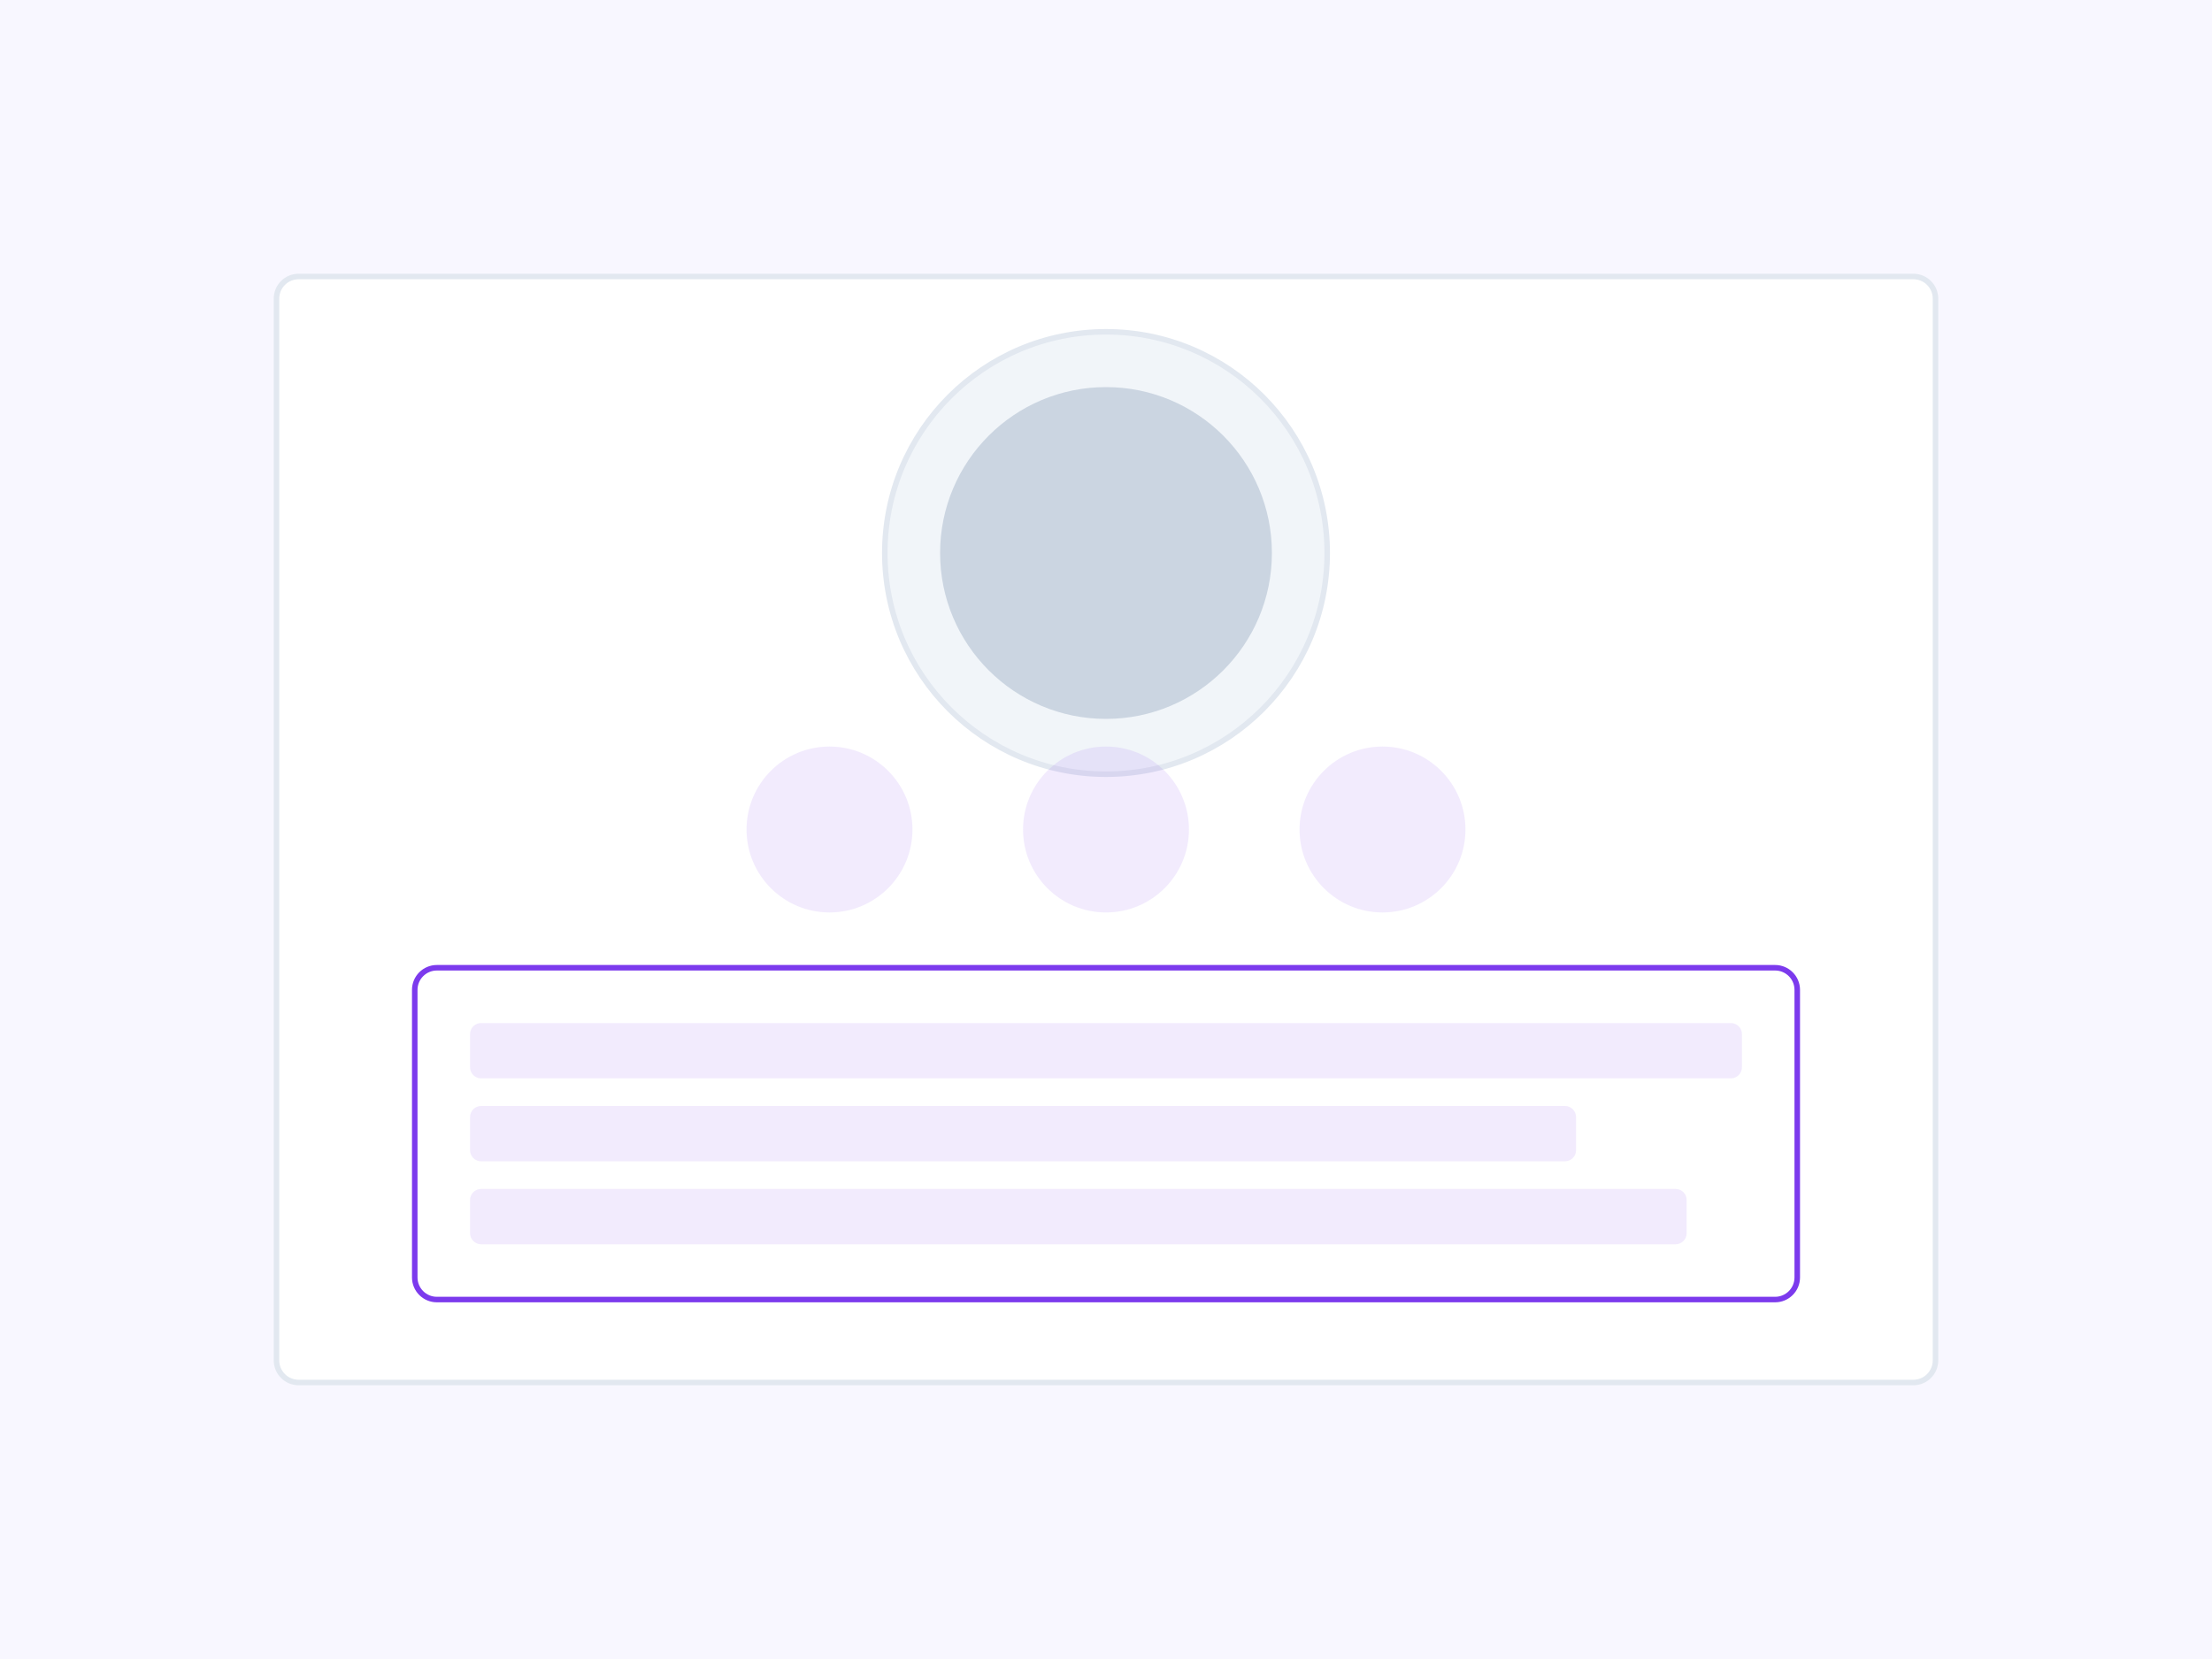
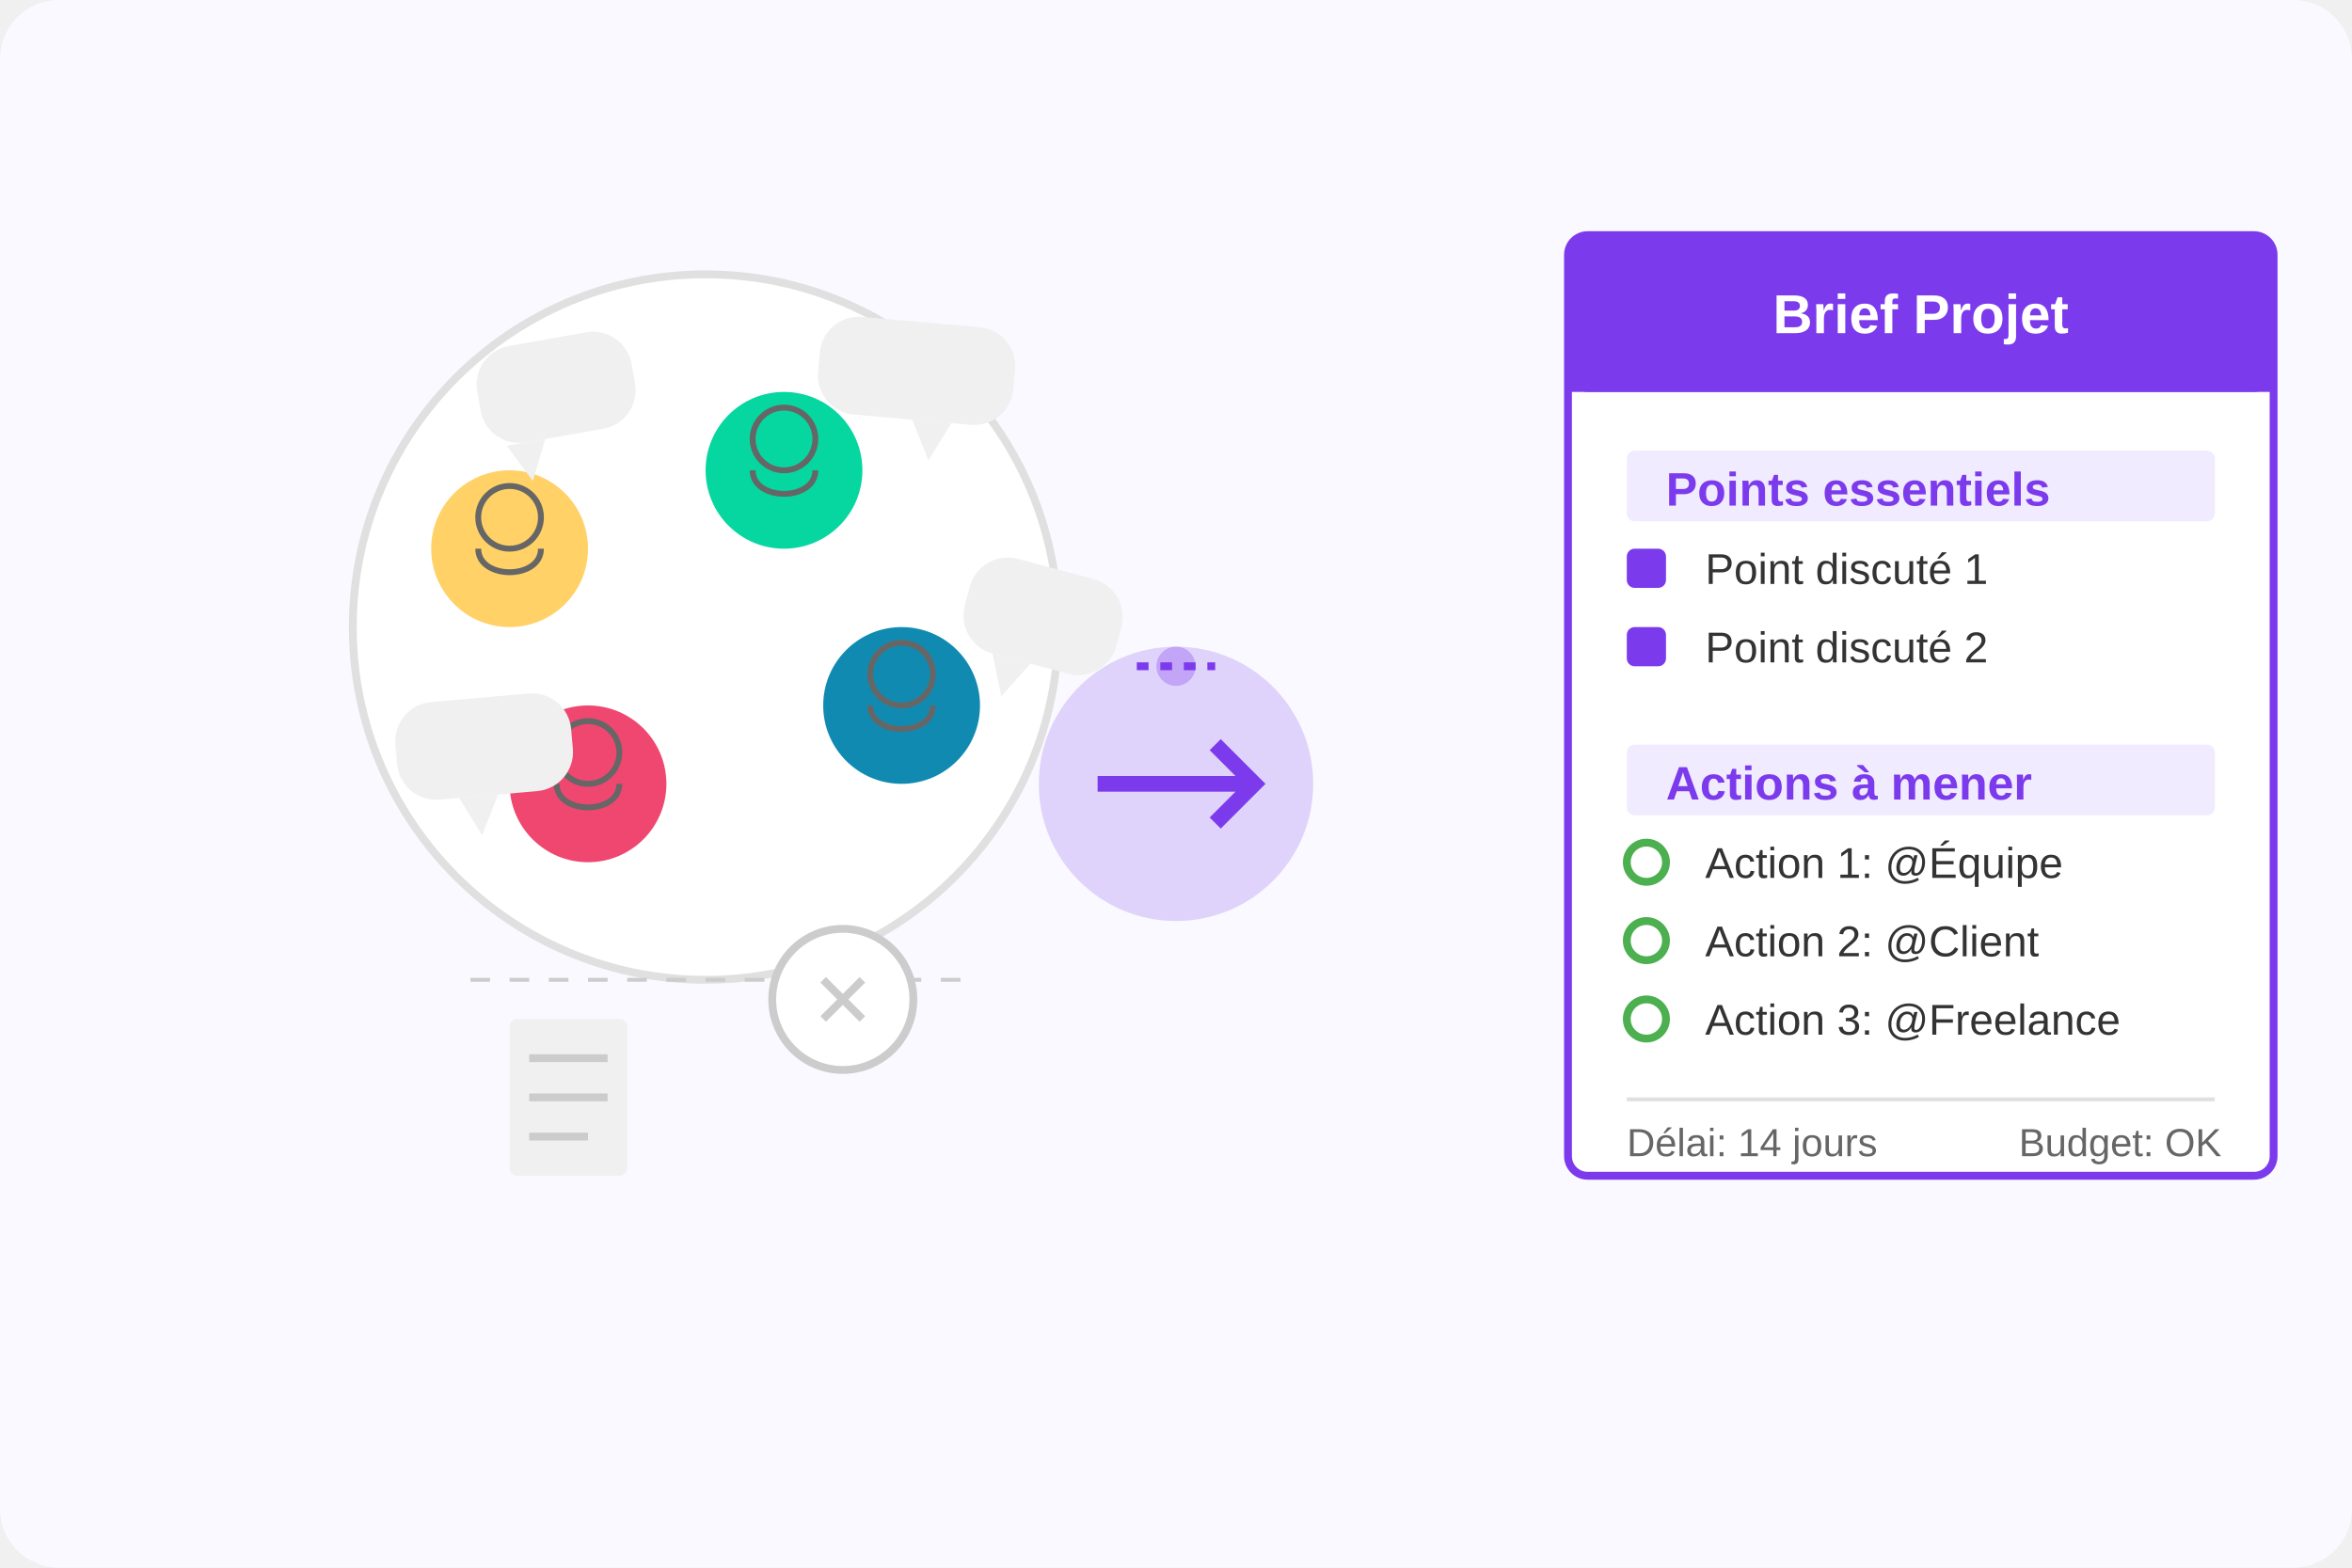
- <svg xmlns="http://www.w3.org/2000/svg" width="800" height="600" viewBox="0 0 800 600" fill="none">
-   <rect width="800" height="600" fill="#F8F7FF" />
-   <rect x="100" y="100" width="600" height="400" rx="8" fill="white" stroke="#E2E8F0" stroke-width="2" />
-   <circle cx="400" cy="200" r="80" fill="#F1F5F9" stroke="#E2E8F0" stroke-width="2" />
-   <circle cx="400" cy="200" r="60" fill="#CBD5E1" />
-   <circle cx="300" cy="300" r="30" fill="#7C3AED" fill-opacity="0.1" />
-   <circle cx="400" cy="300" r="30" fill="#7C3AED" fill-opacity="0.1" />
-   <circle cx="500" cy="300" r="30" fill="#7C3AED" fill-opacity="0.1" />
-   <rect x="150" y="350" width="500" height="120" rx="8" fill="white" stroke="#7C3AED" stroke-width="2" />
-   <rect x="170" y="370" width="460" height="20" rx="4" fill="#7C3AED" fill-opacity="0.1" />
-   <rect x="170" y="400" width="400" height="20" rx="4" fill="#7C3AED" fill-opacity="0.1" />
-   <rect x="170" y="430" width="440" height="20" rx="4" fill="#7C3AED" fill-opacity="0.1" />
+ <svg xmlns="http://www.w3.org/2000/svg" width="600" height="400" viewBox="0 0 600 400">
+   <rect width="600" height="400" fill="#f9f9ff" rx="15" ry="15" />
+   <g transform="translate(80, 60)">
+     <circle cx="100" cy="100" r="90" fill="white" stroke="#e0e0e0" stroke-width="2" />
+     <g transform="translate(50, 80)">
+       <circle cx="0" cy="0" r="20" fill="#FFD166" />
+       <circle cx="0" cy="-8" r="8" fill="#FFD166" stroke="#666" stroke-width="1.5" />
+       <path d="M-8,0 C-8,8 8,8 8,0" stroke="#666" stroke-width="1.5" fill="none" />
+     </g>
+     <g transform="translate(120, 60)">
+       <circle cx="0" cy="0" r="20" fill="#06D6A0" />
+       <circle cx="0" cy="-8" r="8" fill="#06D6A0" stroke="#666" stroke-width="1.5" />
+       <path d="M-8,0 C-8,8 8,8 8,0" stroke="#666" stroke-width="1.5" fill="none" />
+     </g>
+     <g transform="translate(150, 120)">
+       <circle cx="0" cy="0" r="20" fill="#118AB2" />
+       <circle cx="0" cy="-8" r="8" fill="#118AB2" stroke="#666" stroke-width="1.5" />
+       <path d="M-8,0 C-8,8 8,8 8,0" stroke="#666" stroke-width="1.5" fill="none" />
+     </g>
+     <g transform="translate(70, 140)">
+       <circle cx="0" cy="0" r="20" fill="#EF476F" />
+       <circle cx="0" cy="-8" r="8" fill="#EF476F" stroke="#666" stroke-width="1.5" />
+       <path d="M-8,0 C-8,8 8,8 8,0" stroke="#666" stroke-width="1.5" fill="none" />
+     </g>
+     <g transform="translate(40, 30) rotate(-10)">
+       <rect x="0" y="0" width="40" height="25" fill="#f0f0f0" rx="10" ry="10" />
+       <path d="M5,25 L10,35 L15,25" fill="#f0f0f0" />
+     </g>
+     <g transform="translate(130, 20) rotate(5)">
+       <rect x="0" y="0" width="50" height="25" fill="#f0f0f0" rx="10" ry="10" />
+       <path d="M25,25 L30,35 L35,25" fill="#f0f0f0" />
+     </g>
+     <g transform="translate(170, 80) rotate(15)">
+       <rect x="0" y="0" width="40" height="25" fill="#f0f0f0" rx="10" ry="10" />
+       <path d="M10,25 L15,35 L20,25" fill="#f0f0f0" />
+     </g>
+     <g transform="translate(20, 120) rotate(-5)">
+       <rect x="0" y="0" width="45" height="25" fill="#f0f0f0" rx="10" ry="10" />
+       <path d="M15,25 L20,35 L25,25" fill="#f0f0f0" />
+     </g>
+     <path d="M40,190 L170,190" stroke="#ccc" stroke-width="1" stroke-dasharray="5,5" />
+     <g transform="translate(50, 200)">
+       <rect x="0" y="0" width="30" height="40" fill="#f0f0f0" rx="2" ry="2" />
+       <line x1="5" y1="10" x2="25" y2="10" stroke="#ccc" stroke-width="2" />
+       <line x1="5" y1="20" x2="25" y2="20" stroke="#ccc" stroke-width="2" />
+       <line x1="5" y1="30" x2="20" y2="30" stroke="#ccc" stroke-width="2" />
+     </g>
+     <g transform="translate(135, 195)">
+       <circle cx="0" cy="0" r="18" fill="white" stroke="#ccc" stroke-width="2" />
+       <line x1="-5" y1="-5" x2="5" y2="5" stroke="#ccc" stroke-width="2" />
+       <line x1="5" y1="-5" x2="-5" y2="5" stroke="#ccc" stroke-width="2" />
+     </g>
+   </g>
+   <g transform="translate(300, 200)">
+     <circle cx="0" cy="0" r="35" fill="#7C3AED" opacity="0.2" />
+     <path d="M-20,0 L20,0 M10,-10 L20,0 L10,10" stroke="#7C3AED" stroke-width="4" fill="none" />
+     <g transform="translate(-10, -30)">
+       <path d="M0,0 L20,0" stroke="#7C3AED" stroke-width="2" stroke-dasharray="3,3" fill="none" />
+       <circle cx="10" cy="0" r="5" fill="#7C3AED" opacity="0.3" />
+       <animateTransform attributeName="transform" type="translate" values="-10,-30; -5,-30; -10,-30" dur="1.5s" repeatCount="indefinite" />
+     </g>
+   </g>
+   <g transform="translate(400, 60)">
+     <rect x="0" y="0" width="180" height="240" fill="white" stroke="#7C3AED" stroke-width="2" rx="5" ry="5" />
+     <rect x="0" y="0" width="180" height="40" fill="#7C3AED" rx="5" ry="5" />
+     <rect x="0" y="20" width="180" height="20" fill="#7C3AED" />
+     <text x="90" y="25" font-family="Arial" font-size="14" font-weight="bold" fill="white" text-anchor="middle">Brief Projet</text>
+     <g transform="translate(15, 55)">
+       <rect x="0" y="0" width="150" height="18" fill="#F0EBFF" rx="2" ry="2" />
+       <text x="10" y="14" font-family="Arial" font-size="12" font-weight="bold" fill="#7C3AED">Points essentiels</text>
+     </g>
+     <g transform="translate(15, 80)">
+       <rect x="0" y="0" width="10" height="10" fill="#7C3AED" rx="2" ry="2" />
+       <text x="20" y="9" font-family="Arial" font-size="11" fill="#333">Point discuté 1</text>
+     </g>
+     <g transform="translate(15, 100)">
+       <rect x="0" y="0" width="10" height="10" fill="#7C3AED" rx="2" ry="2" />
+       <text x="20" y="9" font-family="Arial" font-size="11" fill="#333">Point discuté 2</text>
+     </g>
+     <g transform="translate(15, 130)">
+       <rect x="0" y="0" width="150" height="18" fill="#F0EBFF" rx="2" ry="2" />
+       <text x="10" y="14" font-family="Arial" font-size="12" font-weight="bold" fill="#7C3AED">Actions à mener</text>
+     </g>
+     <g transform="translate(15, 155)">
+       <circle cx="5" cy="5" r="5" fill="white" stroke="#4CAF50" stroke-width="2" />
+       <text x="20" y="9" font-family="Arial" font-size="11" fill="#333">Action 1: @Équipe</text>
+     </g>
+     <g transform="translate(15, 175)">
+       <circle cx="5" cy="5" r="5" fill="white" stroke="#4CAF50" stroke-width="2" />
+       <text x="20" y="9" font-family="Arial" font-size="11" fill="#333">Action 2: @Client</text>
+     </g>
+     <g transform="translate(15, 195)">
+       <circle cx="5" cy="5" r="5" fill="white" stroke="#4CAF50" stroke-width="2" />
+       <text x="20" y="9" font-family="Arial" font-size="11" fill="#333">Action 3: @Freelance</text>
+     </g>
+     <g transform="translate(15, 220)">
+       <rect x="0" y="0" width="150" height="1" fill="#e0e0e0" />
+       <text x="0" y="15" font-family="Arial" font-size="10" fill="#666">Délai: 14 jours</text>
+       <text x="100" y="15" font-family="Arial" font-size="10" fill="#666">Budget: OK</text>
+     </g>
+   </g>
</svg>
